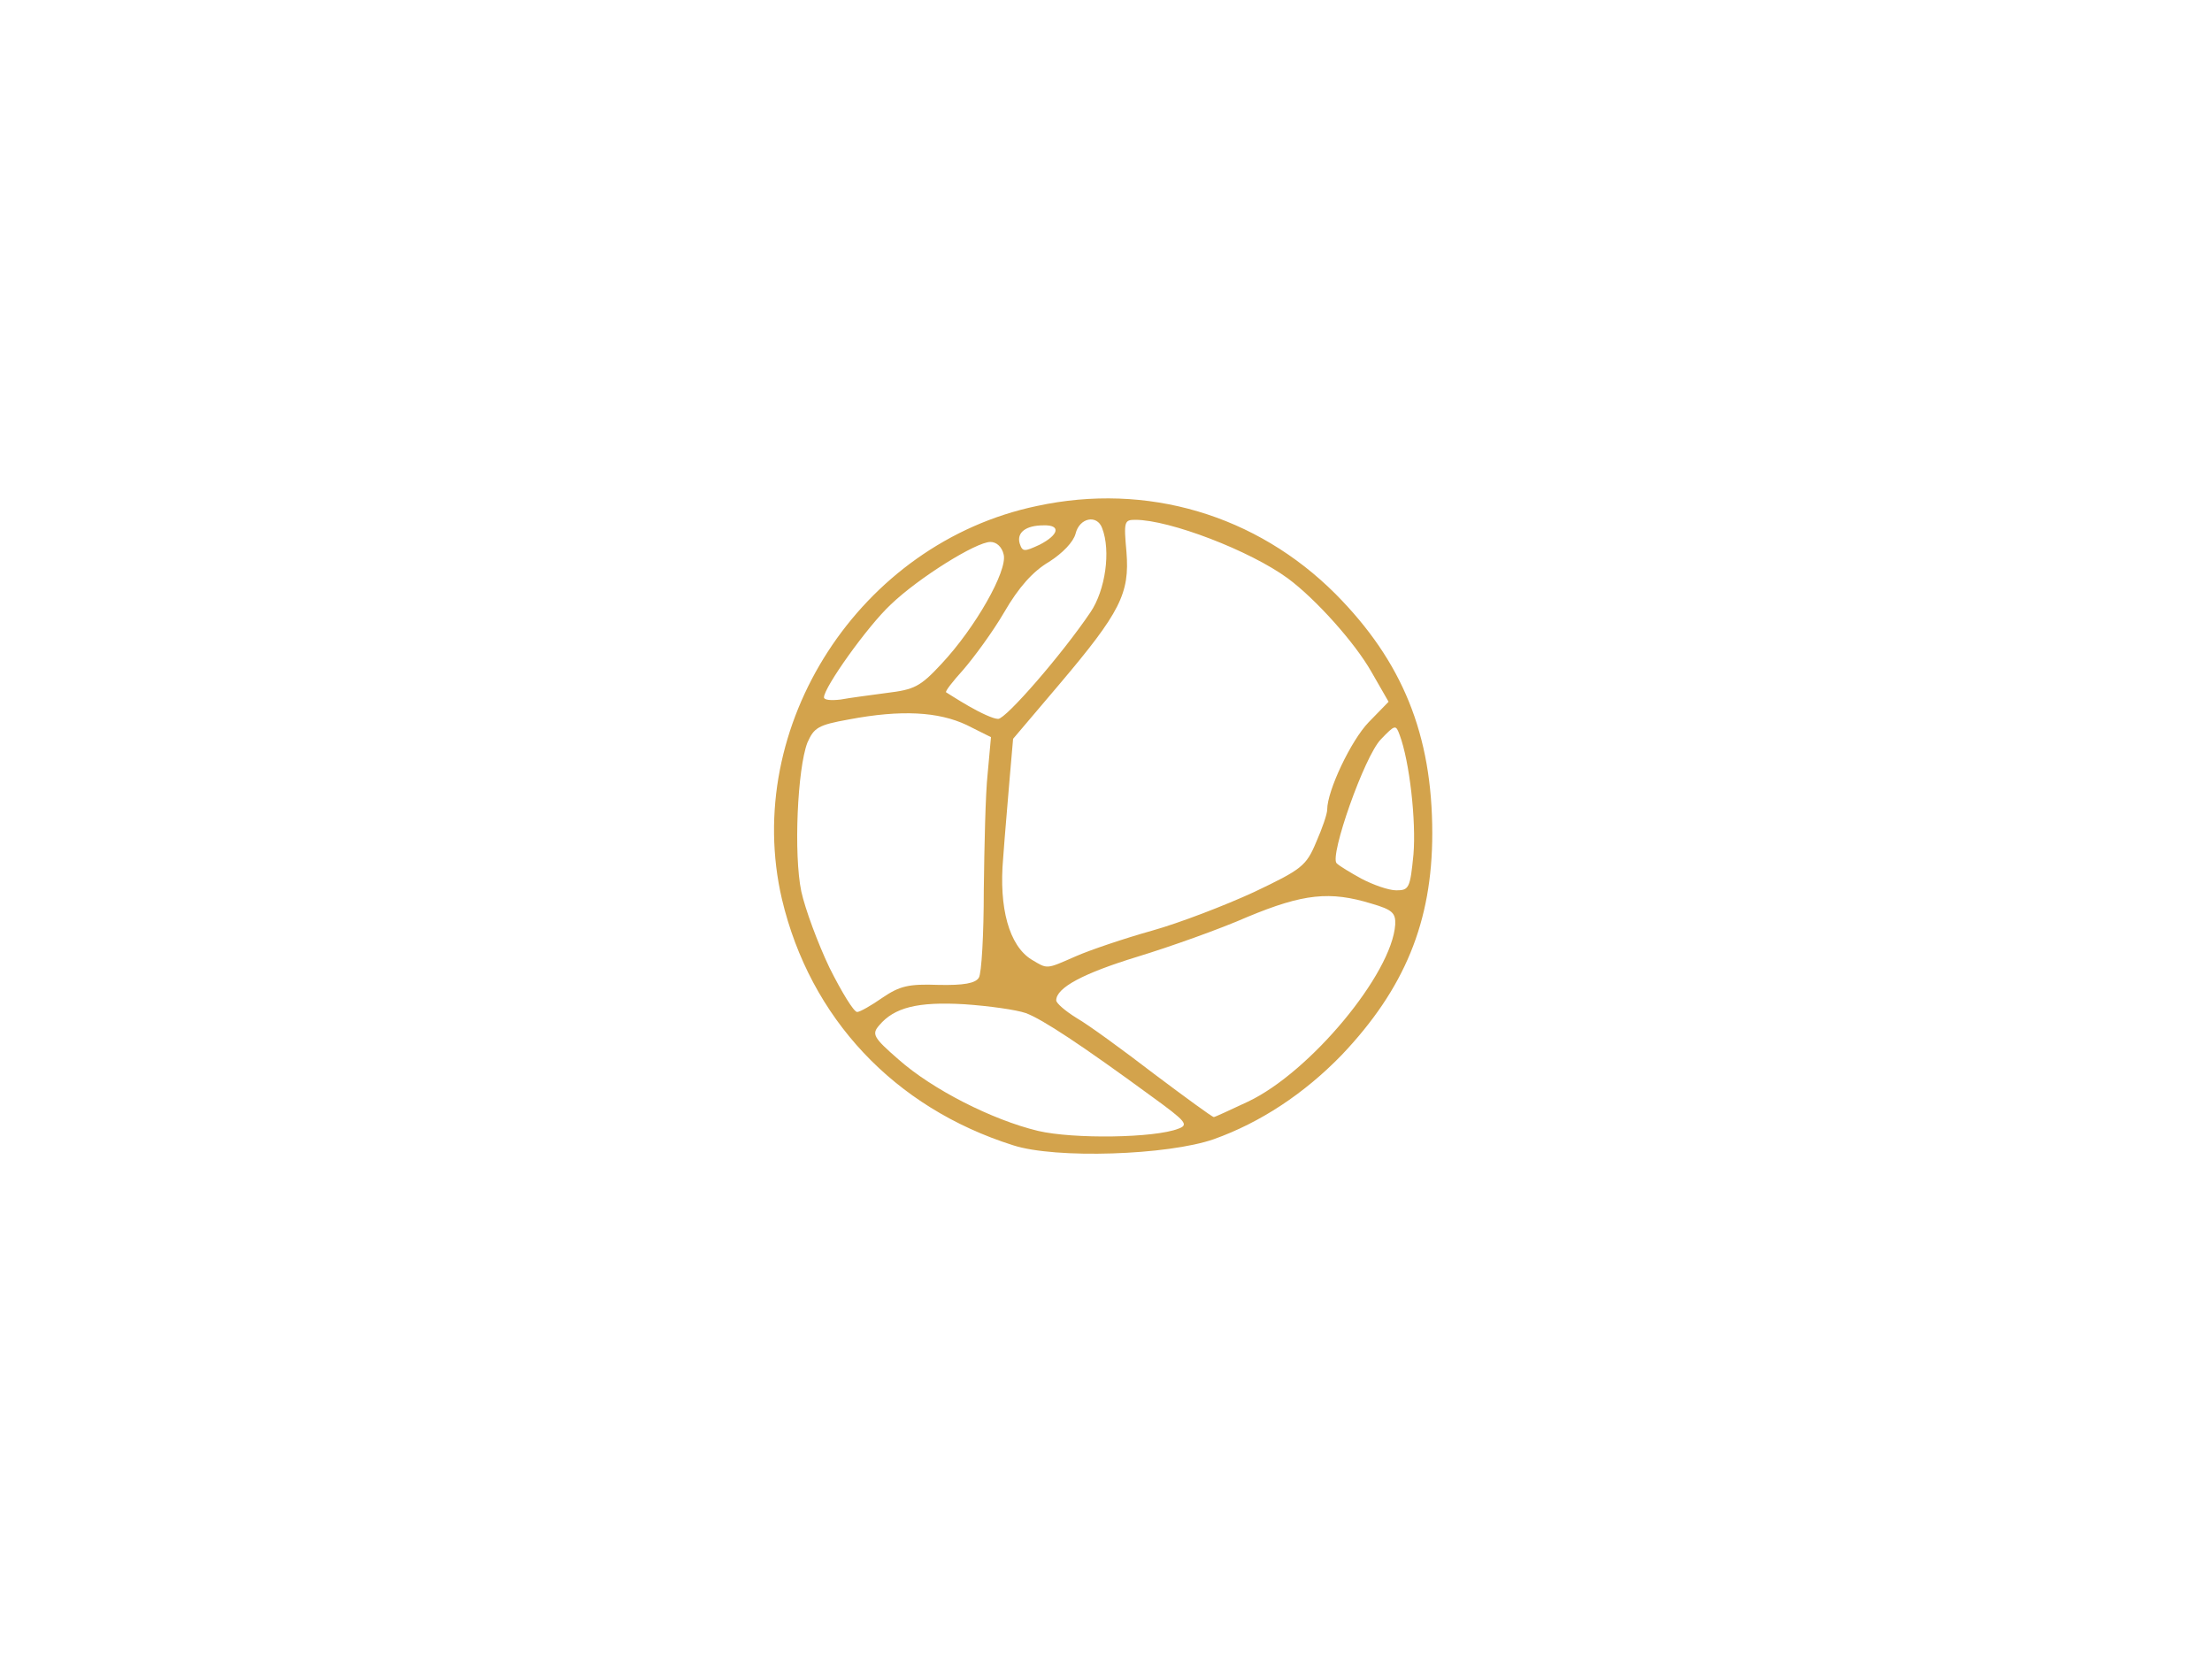
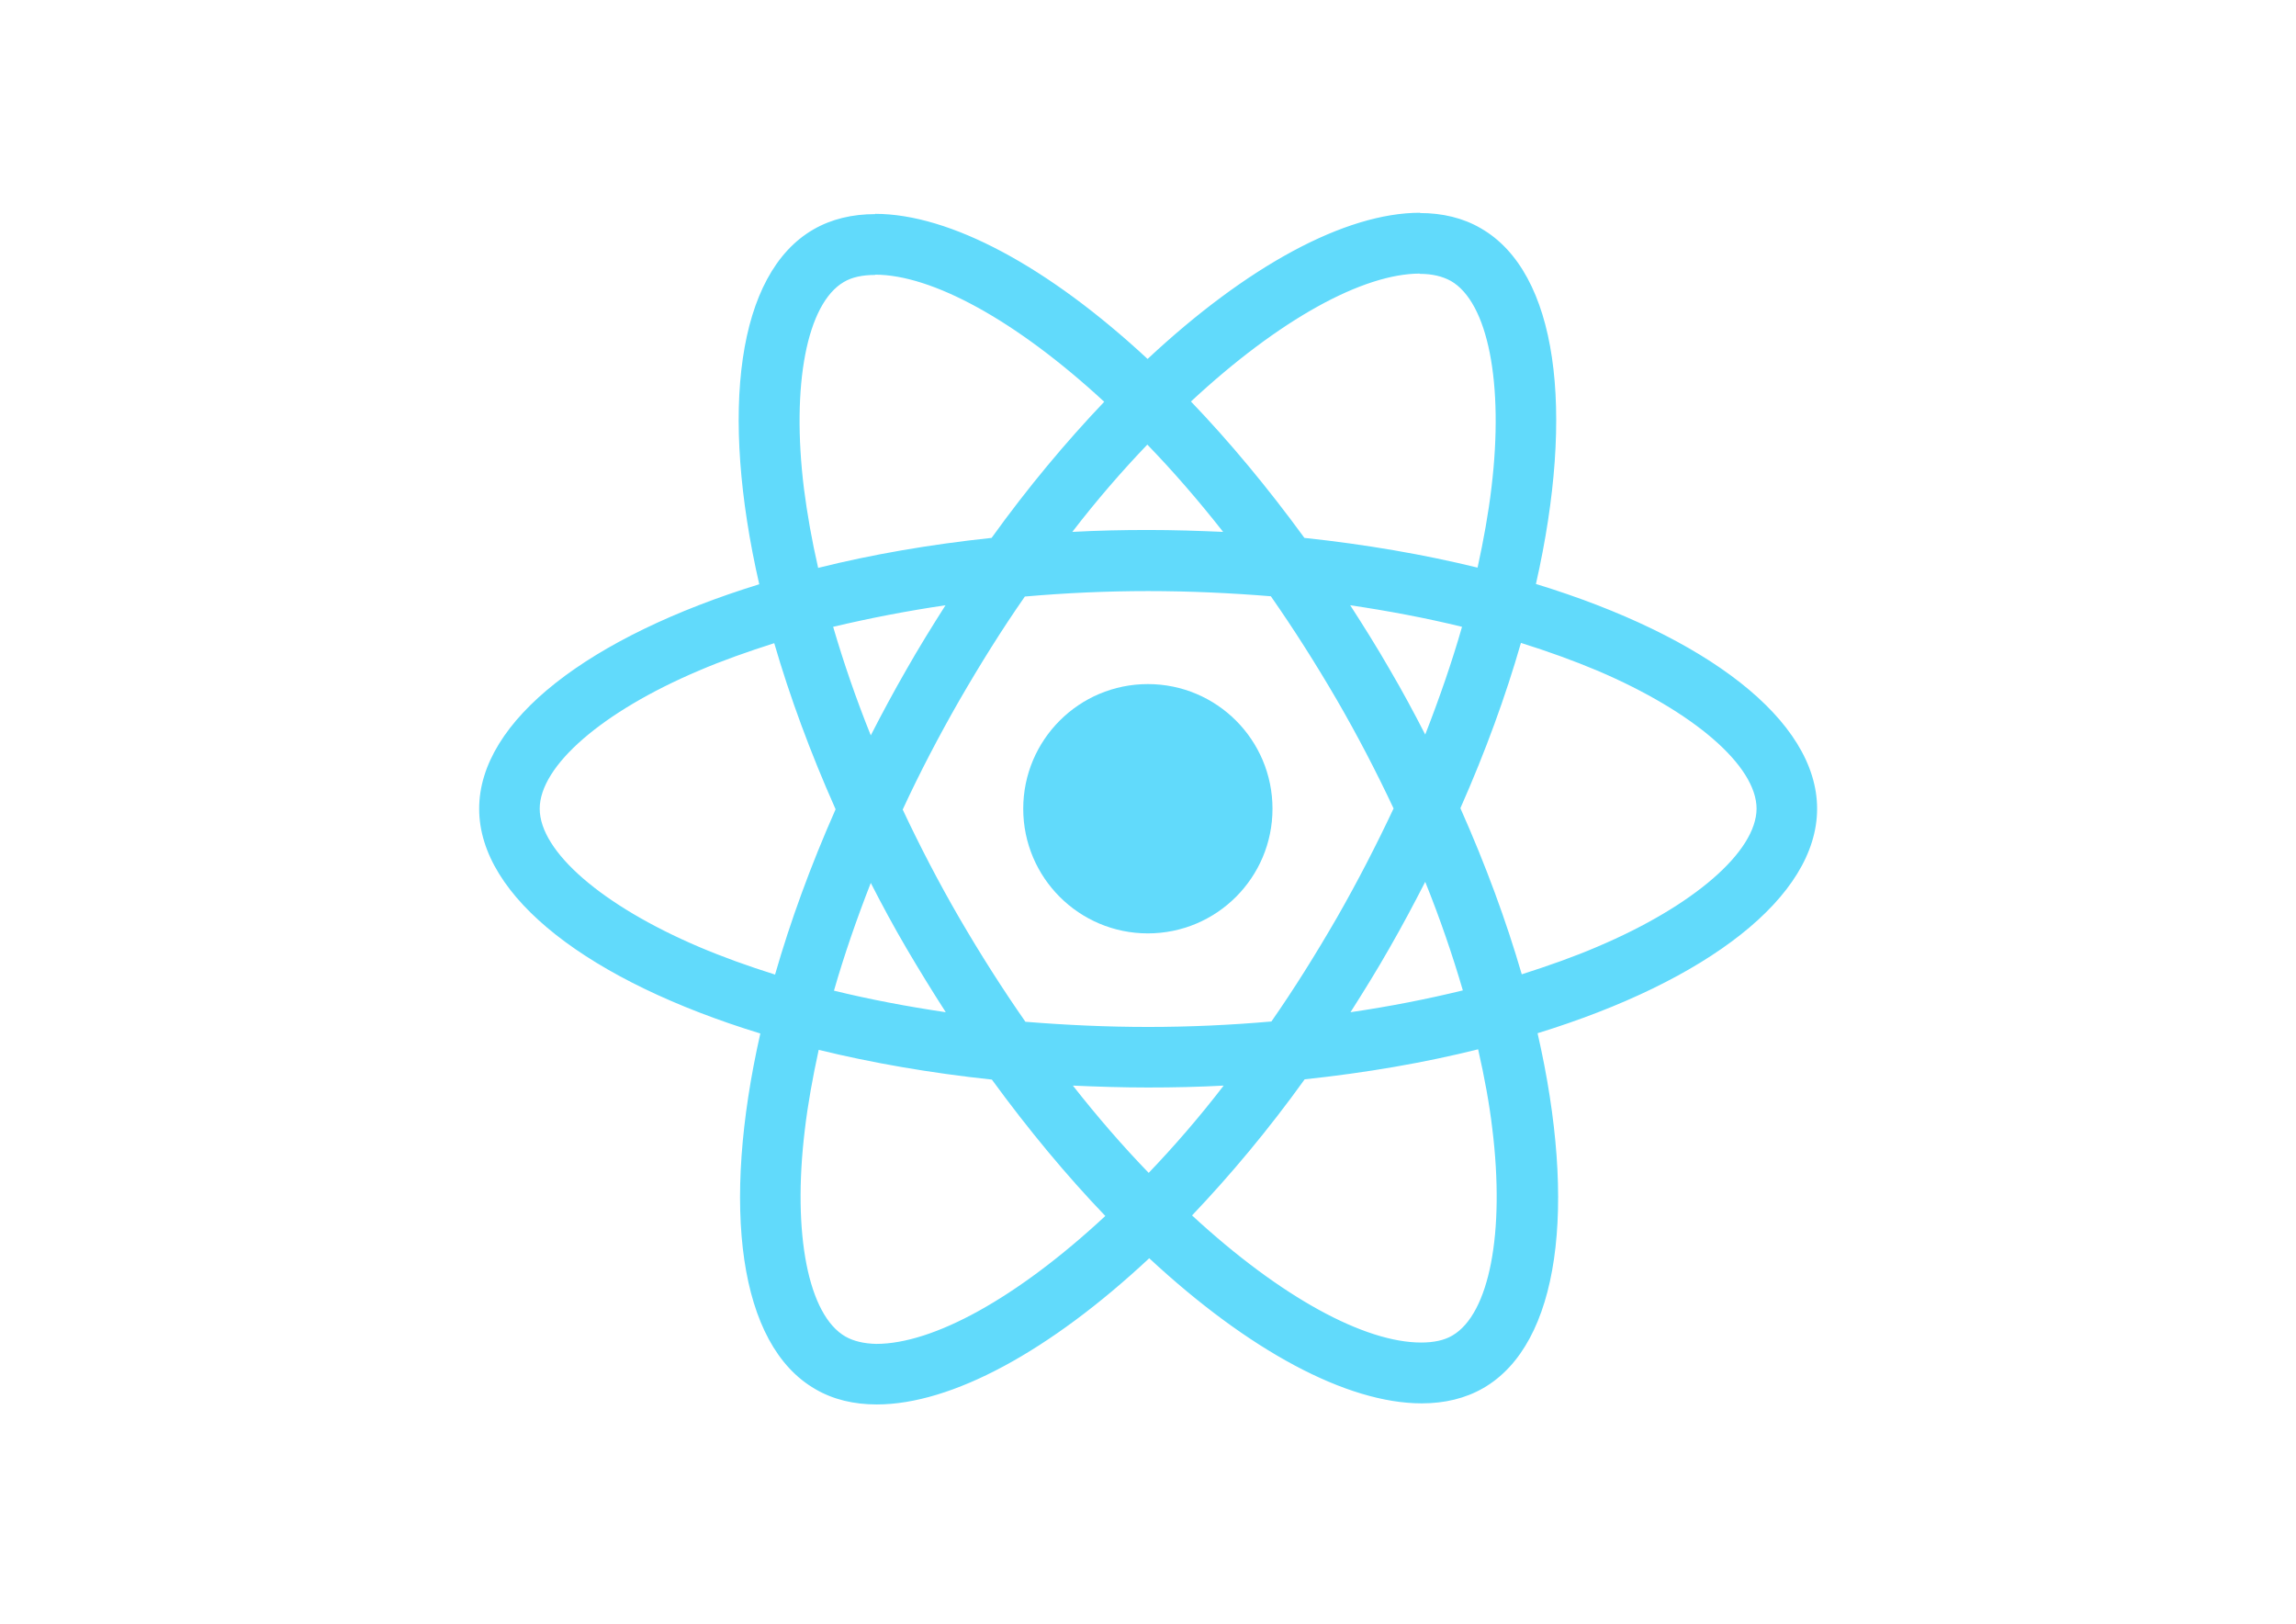
- <svg xmlns="http://www.w3.org/2000/svg" version="1.0" width="400px" height="300px" viewBox="0 0 4000 3000" preserveAspectRatio="xMidYMid meet">
-   <g id="layer101" fill="#d3a34c" fill-rule="evenodd">
-     <path d="M1832 2071 C1617 2003,1465 1841,1414 1626 C1341 1313,1555 982,1875 915 C2074 872,2272 931,2415 1074 C2536 1196,2590 1328,2590 1507 C2590 1667,2540 1788,2426 1908 C2358 1978,2279 2030,2195 2060 C2112 2089,1909 2096,1832 2071 M1877 2045 C1794 2025,1686 1970,1625 1916 C1579 1876,1576 1870,1590 1854 C1617 1822,1659 1811,1744 1816 C1788 1819,1838 1826,1855 1832 C1885 1843,1956 1890,2083 1983 C2145 2028,2150 2034,2131 2041 C2088 2058,1941 2060,1877 2045 M2087 1942 C2031 1899,1968 1853,1947 1841 C1926 1828,1910 1814,1910 1809 C1910 1786,1959 1760,2057 1730 C2116 1712,2206 1680,2256 1658 C2357 1616,2405 1611,2480 1634 C2518 1645,2524 1651,2523 1672 C2517 1761,2369 1939,2257 1992 C2225 2007,2197 2020,2195 2020 C2192 2020,2143 1984,2087 1942 M1500 1750 C1479 1706,1456 1644,1449 1612 C1435 1545,1442 1390,1460 1343 C1472 1316,1479 1311,1535 1301 C1630 1283,1697 1287,1748 1311 L1792 1333 1786 1399 C1782 1435,1780 1530,1779 1610 C1779 1689,1775 1761,1770 1768 C1764 1778,1743 1782,1697 1781 C1643 1779,1627 1783,1596 1804 C1576 1818,1555 1830,1550 1830 C1544 1830,1522 1794,1500 1750 M1865 1735 C1825 1710,1806 1642,1814 1552 C1817 1509,1823 1443,1826 1405 L1832 1336 1916 1237 C2026 1107,2043 1073,2037 998 C2032 943,2033 940,2053 940 C2115 940,2261 996,2329 1046 C2379 1083,2450 1162,2480 1215 L2511 1269 2475 1306 C2443 1339,2400 1430,2400 1464 C2400 1472,2391 1498,2380 1523 C2362 1566,2354 1572,2268 1613 C2216 1637,2133 1669,2083 1683 C2033 1697,1971 1718,1946 1729 C1891 1753,1895 1753,1865 1735 M2462 1589 C2442 1578,2422 1566,2417 1561 C2404 1548,2467 1368,2497 1337 C2523 1310,2524 1310,2531 1329 C2549 1377,2561 1485,2556 1545 C2550 1606,2548 1610,2525 1610 C2511 1610,2483 1600,2462 1589 M1752 1277 C1731 1265,1713 1253,1711 1252 C1708 1251,1723 1232,1742 1211 C1761 1189,1795 1143,1816 1107 C1842 1062,1868 1033,1897 1016 C1922 1000,1941 980,1945 965 C1952 936,1984 930,1993 955 C2009 996,1999 1067,1972 1107 C1920 1184,1819 1300,1805 1300 C1796 1300,1773 1289,1752 1277 M1490 1261 C1490 1243,1569 1132,1611 1093 C1661 1045,1765 980,1791 980 C1802 980,1812 989,1815 1003 C1822 1032,1764 1135,1702 1201 C1664 1242,1653 1247,1604 1253 C1574 1257,1536 1262,1520 1265 C1503 1267,1490 1266,1490 1261 M1844 983 C1838 963,1855 950,1887 950 C1919 949,1915 967,1880 985 C1852 998,1849 998,1844 983 " />
+ <svg xmlns="http://www.w3.org/2000/svg" viewBox="0 0 841.9 595.3">
+   <g fill="#61DAFB">
+     <path d="M666.3 296.5c0-32.5-40.7-63.3-103.1-82.4 14.4-63.6 8-114.2-20.2-130.4-6.5-3.8-14.1-5.6-22.4-5.6v22.3c4.6 0 8.3.9 11.4 2.6 13.6 7.8 19.5 37.5 14.9 75.7-1.1 9.4-2.9 19.3-5.1 29.4-19.6-4.8-41-8.5-63.5-10.9-13.5-18.5-27.5-35.3-41.6-50 32.6-30.3 63.2-46.9 84-46.9V78c-27.5 0-63.5 19.6-99.9 53.6-36.4-33.8-72.4-53.2-99.9-53.2v22.3c20.7 0 51.4 16.5 84 46.6-14 14.7-28 31.4-41.3 49.9-22.6 2.4-44 6.1-63.6 11-2.3-10-4-19.7-5.2-29-4.7-38.2 1.1-67.9 14.6-75.8 3-1.8 6.9-2.6 11.5-2.6V78.5c-8.4 0-16 1.8-22.6 5.6-28.1 16.2-34.4 66.7-19.9 130.1-62.2 19.2-102.7 49.9-102.7 82.3 0 32.5 40.7 63.3 103.1 82.4-14.4 63.6-8 114.2 20.2 130.4 6.5 3.8 14.1 5.6 22.5 5.6 27.5 0 63.5-19.6 99.9-53.6 36.4 33.8 72.4 53.2 99.9 53.2 8.4 0 16-1.8 22.6-5.6 28.1-16.2 34.4-66.7 19.9-130.1 62-19.1 102.5-49.9 102.5-82.3zm-130.2-66.7c-3.7 12.9-8.3 26.2-13.5 39.5-4.1-8-8.4-16-13.1-24-4.6-8-9.5-15.8-14.4-23.4 14.2 2.1 27.9 4.7 41 7.9zm-45.8 106.5c-7.8 13.5-15.8 26.3-24.1 38.2-14.9 1.3-30 2-45.2 2-15.1 0-30.2-.7-45-1.9-8.3-11.9-16.4-24.6-24.2-38-7.6-13.1-14.5-26.4-20.8-39.8 6.2-13.4 13.2-26.8 20.7-39.9 7.8-13.5 15.8-26.3 24.1-38.2 14.9-1.3 30-2 45.2-2 15.1 0 30.2.7 45 1.9 8.3 11.9 16.4 24.6 24.2 38 7.6 13.1 14.5 26.4 20.8 39.8-6.3 13.4-13.2 26.8-20.7 39.9zm32.3-13c5.4 13.4 10 26.8 13.8 39.8-13.1 3.2-26.9 5.9-41.2 8 4.9-7.7 9.8-15.6 14.4-23.7 4.6-8 8.9-16.1 13-24.1zM421.2 430c-9.3-9.6-18.6-20.3-27.8-32 9 .4 18.2.7 27.5.7 9.4 0 18.7-.2 27.8-.7-9 11.7-18.3 22.4-27.5 32zm-74.4-58.9c-14.2-2.1-27.9-4.7-41-7.9 3.7-12.9 8.3-26.2 13.5-39.5 4.1 8 8.4 16 13.1 24 4.7 8 9.5 15.8 14.4 23.4zM420.7 163c9.3 9.6 18.6 20.3 27.8 32-9-.4-18.2-.7-27.5-.7-9.4 0-18.7.2-27.8.7 9-11.7 18.3-22.4 27.5-32zm-74 58.9c-4.9 7.7-9.8 15.6-14.4 23.7-4.6 8-8.9 16-13 24-5.4-13.4-10-26.8-13.8-39.8 13.1-3.1 26.9-5.8 41.2-7.9zm-90.5 125.2c-35.4-15.1-58.3-34.9-58.3-50.6 0-15.7 22.9-35.6 58.3-50.6 8.6-3.7 18-7 27.7-10.1 5.7 19.6 13.2 40 22.5 60.9-9.2 20.8-16.6 41.1-22.2 60.6-9.9-3.1-19.3-6.5-28-10.2zM310 490c-13.6-7.8-19.5-37.5-14.9-75.7 1.1-9.4 2.9-19.3 5.1-29.4 19.6 4.8 41 8.5 63.5 10.9 13.5 18.5 27.5 35.3 41.6 50-32.6 30.3-63.2 46.9-84 46.9-4.5-.1-8.3-1-11.3-2.7zm237.2-76.2c4.7 38.2-1.1 67.9-14.6 75.8-3 1.8-6.9 2.6-11.5 2.6-20.7 0-51.4-16.5-84-46.6 14-14.7 28-31.4 41.3-49.9 22.6-2.4 44-6.1 63.6-11 2.3 10.1 4.1 19.8 5.2 29.1zm38.5-66.7c-8.6 3.7-18 7-27.7 10.1-5.7-19.6-13.2-40-22.5-60.9 9.2-20.8 16.6-41.1 22.2-60.6 9.9 3.1 19.3 6.5 28.1 10.2 35.4 15.1 58.3 34.9 58.3 50.6-.1 15.7-23 35.6-58.4 50.6zM320.8 78.4z" />
+     <circle cx="420.9" cy="296.5" r="45.7" />
+     <path d="M520.5 78.1z" />
  </g>
</svg>
